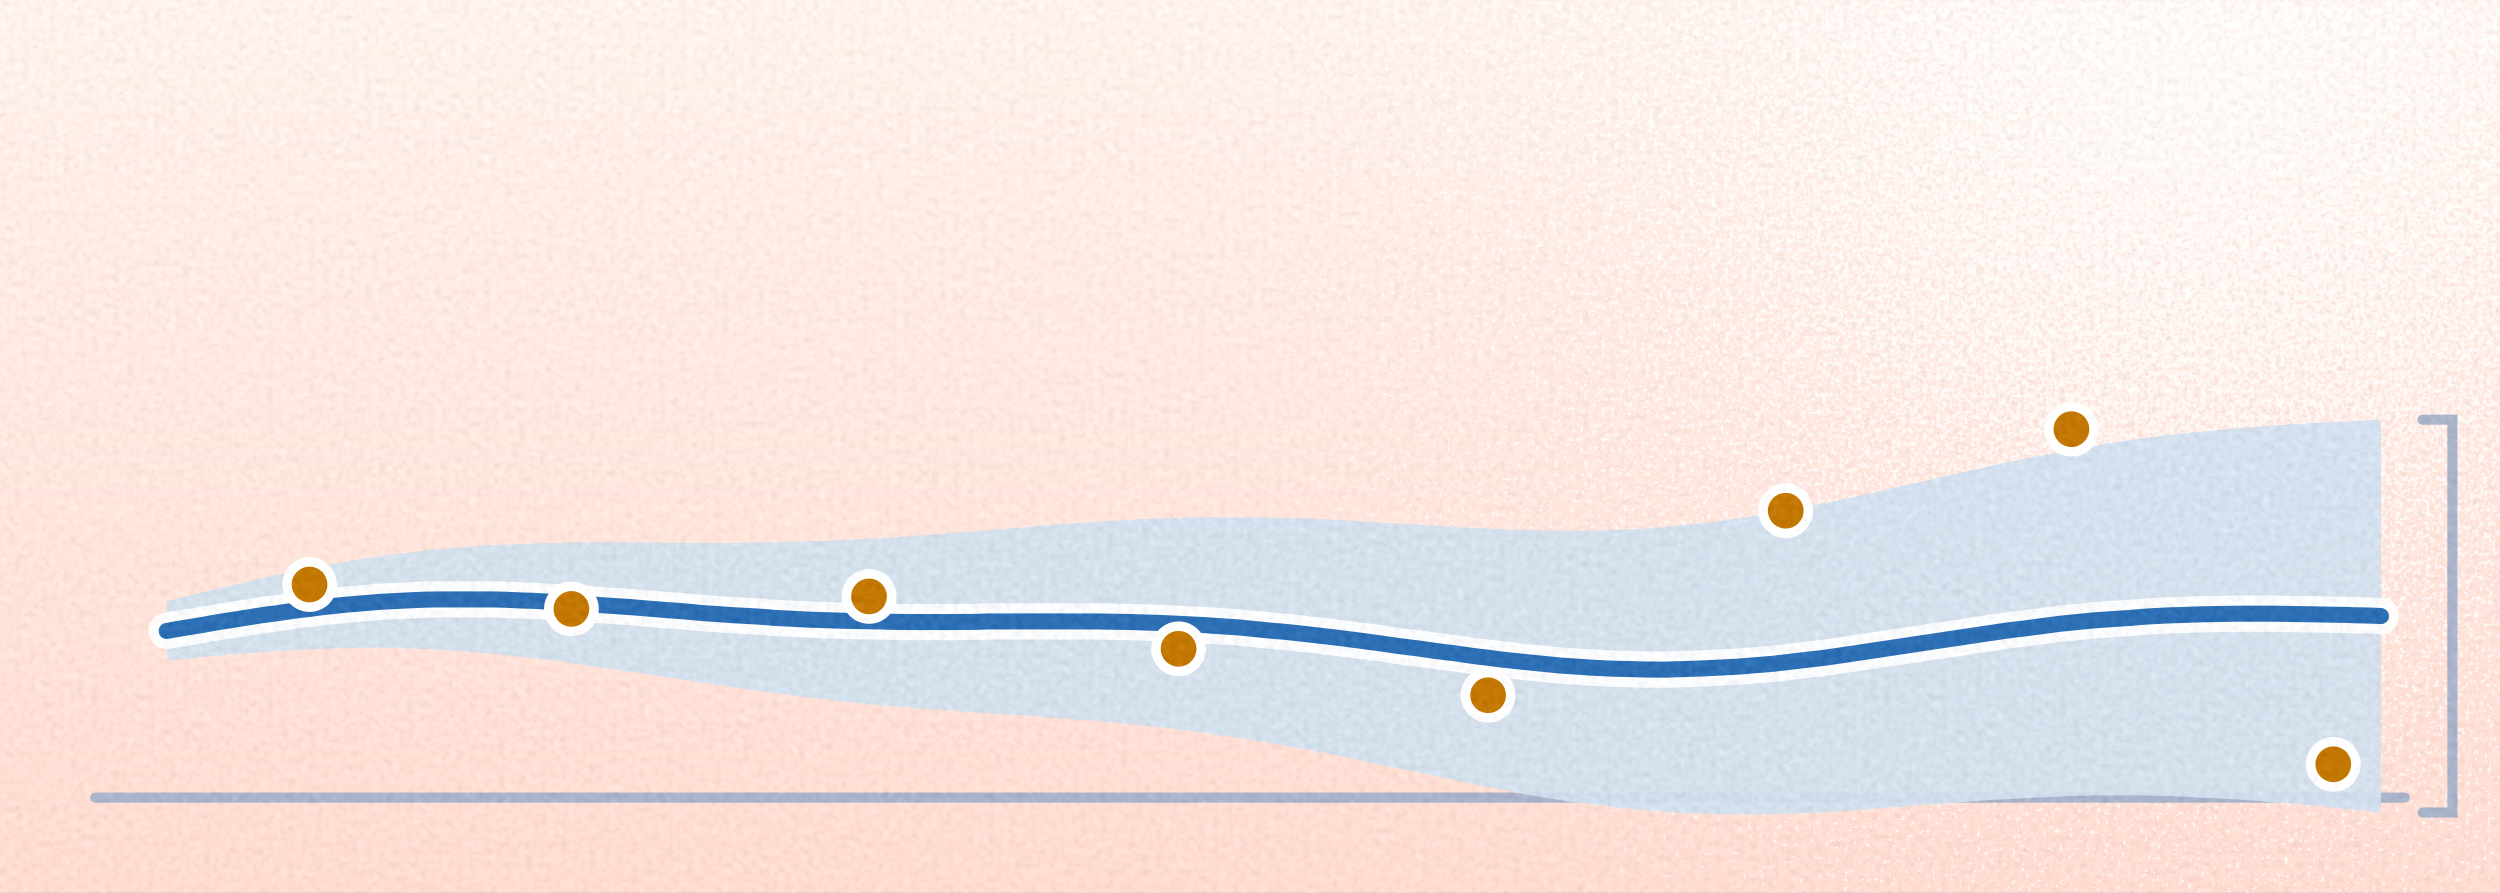
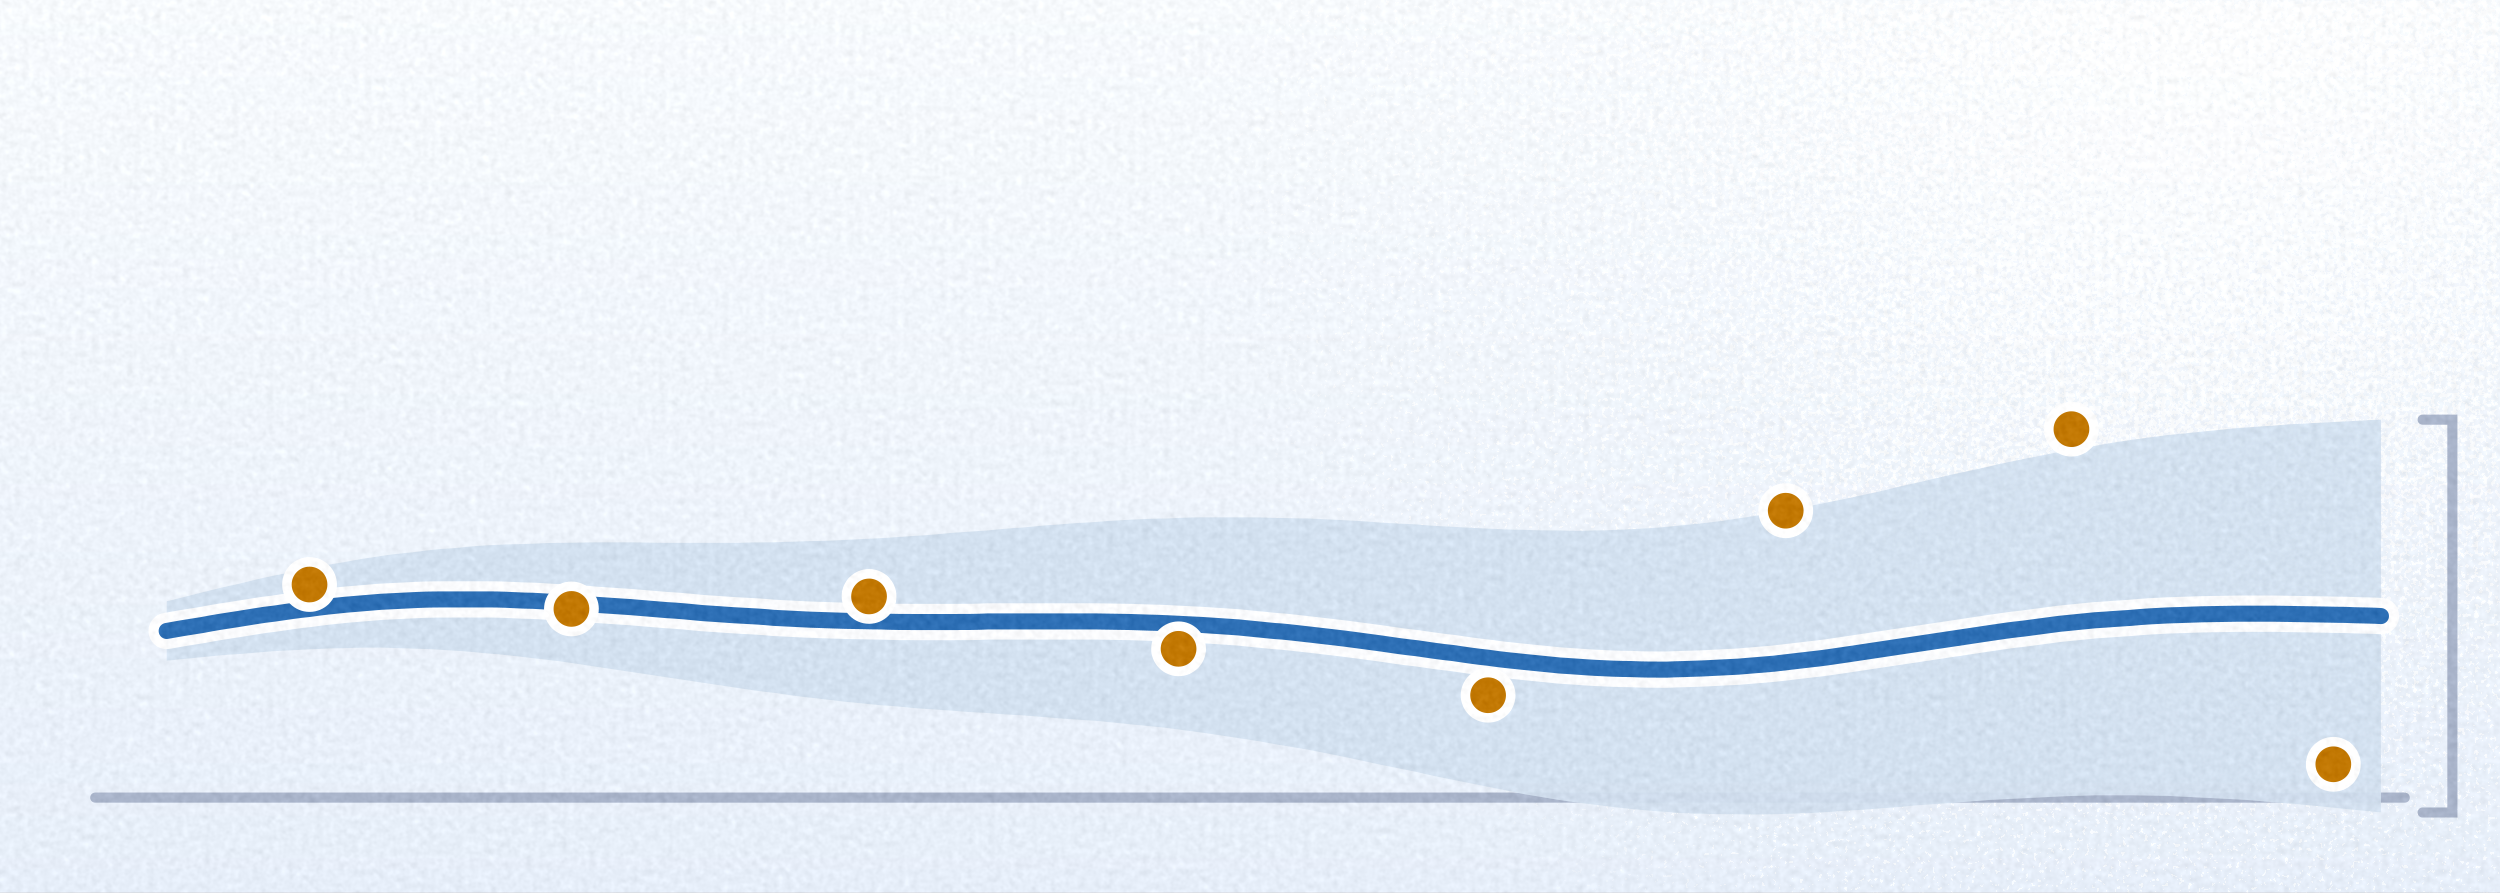
<svg xmlns="http://www.w3.org/2000/svg" viewBox="0 0 420 150" preserveAspectRatio="xMidYMid slice" aria-hidden="true" focusable="false">
  <g filter="url(#s3-gr)">
    <defs>
      <filter id="s3-gr" x="0" y="0" width="100%" height="100%" color-interpolation-filters="sRGB">
        <feTurbulence type="fractalNoise" baseFrequency="0.85" numOctaves="2" seed="3" result="t" />
        <feColorMatrix in="t" type="matrix" values="0.333 0.333 0.333 0 0  0.333 0.333 0.333 0 0  0.333 0.333 0.333 0 0  0 0 0 0 1" result="gri" />
        <feComposite in="SourceGraphic" in2="gri" operator="arithmetic" k1="0" k2="1" k3="0.16" k4="-0.080" result="k" />
        <feComposite in="k" in2="SourceGraphic" operator="in" />
      </filter>
      <linearGradient id="s3-zm" x1="0" y1="0" x2="0" y2="1">
-         <stop offset="0" stop-color="#FFF2EC" />
-         <stop offset="1" stop-color="#FFDBD0" />
+         <stop offset="0" stop-color="#F7FAFD" />
+         <stop offset="1" stop-color="#E6EEF9" />
      </linearGradient>
      <radialGradient id="s3-hg" gradientUnits="userSpaceOnUse" cx="370" cy="15" r="176">
        <stop offset="0.000" stop-color="#fff" stop-opacity="1.000" />
        <stop offset="0.125" stop-color="#fff" stop-opacity="0.829" />
        <stop offset="0.250" stop-color="#fff" stop-opacity="0.668" />
        <stop offset="0.375" stop-color="#fff" stop-opacity="0.518" />
        <stop offset="0.500" stop-color="#fff" stop-opacity="0.379" />
        <stop offset="0.625" stop-color="#fff" stop-opacity="0.253" />
        <stop offset="0.750" stop-color="#fff" stop-opacity="0.144" />
        <stop offset="0.875" stop-color="#fff" stop-opacity="0.054" />
        <stop offset="1.000" stop-color="#fff" stop-opacity="0.000" />
      </radialGradient>
      <filter id="s3-hf" x="189.2" y="-165.4" width="360.8" height="360.8" filterUnits="userSpaceOnUse" color-interpolation-filters="sRGB">
        <feGaussianBlur in="SourceAlpha" stdDeviation="0.4" result="b" />
        <feTurbulence type="fractalNoise" baseFrequency="1.35" numOctaves="3" seed="17" result="t" />
        <feColorMatrix in="t" type="matrix" values="0 0 0 0 0  0 0 0 0 0  0 0 0 0 0  2.2 0 0 0 -0.600" result="nA" />
        <feComposite in="b" in2="nA" operator="arithmetic" k1="0" k2="1" k3="-1" k4="0.0" result="fark" />
        <feComponentTransfer in="fark" result="e">
          <feFuncA type="linear" slope="15" intercept="0" />
        </feComponentTransfer>
        <feFlood flood-color="#FFFFFF" />
        <feComposite in2="e" operator="in" />
      </filter>
    </defs>
    <rect vector-effect="non-scaling-stroke" width="420" height="150" fill="url(#s3-zm)" />
    <circle vector-effect="non-scaling-stroke" cx="370" cy="15" r="176" fill="url(#s3-hg)" filter="url(#s3-hf)" opacity="0.62" />
    <path vector-effect="non-scaling-stroke" d="M16 134H404" stroke="#A9B4CA" stroke-width="1.7" stroke-linecap="round" />
    <path vector-effect="non-scaling-stroke" d="M28,101 C29,100.8 32,100 34,99.5 C36,99 38,98.5 40,98.1 C42,97.6 44,97.1 46,96.7 C48,96.3 50,95.9 52,95.5 C54,95.1 56,94.7 58,94.4 C60,94 62,93.7 64,93.4 C66,93.1 68,92.9 70,92.7 C72,92.4 74,92.2 76,92.1 C78,91.9 80,91.7 82,91.6 C84,91.5 86,91.4 88,91.4 C90,91.3 92,91.2 94,91.2 C96,91.2 98,91.1 100,91.1 C102,91.1 104,91.1 106,91.1 C108,91.1 110,91.2 112,91.2 C114,91.2 116,91.2 118,91.2 C120,91.2 122,91.2 124,91.2 C126,91.1 128,91.1 130,91.1 C132,91 134,91 136,90.9 C138,90.9 140,90.8 142,90.7 C144,90.6 146,90.5 148,90.4 C150,90.3 152,90.1 154,90 C156,89.9 158,89.7 160,89.5 C162,89.4 164,89.2 166,89.1 C168,88.9 170,88.7 172,88.6 C174,88.4 176,88.2 178,88.1 C180,87.9 182,87.8 184,87.7 C186,87.5 188,87.4 190,87.3 C192,87.2 194,87.1 196,87.1 C198,87 200,86.9 202,86.9 C204,86.9 206,86.9 208,86.9 C210,86.9 212,86.9 214,87 C216,87 218,87.1 220,87.1 C222,87.2 224,87.3 226,87.4 C228,87.5 230,87.6 232,87.8 C234,87.9 236,88 238,88.1 C240,88.3 242,88.4 244,88.5 C246,88.6 248,88.7 250,88.8 C252,88.9 254,89 256,89 C258,89.1 260,89.1 262,89.1 C264,89.2 266,89.2 268,89.1 C270,89.1 272,89 274,88.9 C276,88.8 278,88.7 280,88.5 C282,88.3 284,88.1 286,87.9 C288,87.7 290,87.4 292,87.1 C294,86.8 296,86.5 298,86.1 C300,85.8 302,85.4 304,85 C306,84.6 308,84.2 310,83.8 C312,83.4 314,82.9 316,82.5 C318,82 320,81.5 322,81.1 C324,80.6 326,80.2 328,79.7 C330,79.3 332,78.8 334,78.4 C336,77.9 338,77.5 340,77.1 C342,76.7 344,76.3 346,75.9 C348,75.5 350,75.2 352,74.9 C354,74.5 356,74.2 358,73.9 C360,73.6 362,73.4 364,73.1 C366,72.9 368,72.7 370,72.5 C372,72.3 374,72.1 376,71.9 C378,71.8 380,71.6 382,71.5 C384,71.3 386,71.2 388,71.1 C390,71 392,70.9 394,70.8 C396,70.7 399,70.5 400,70.5 L400,136.5 C399,136.4 396,136.1 394,135.9 C392,135.7 390,135.5 388,135.3 C386,135.1 384,134.9 382,134.8 C380,134.6 378,134.4 376,134.3 C374,134.2 372,134.1 370,134 C368,133.9 366,133.8 364,133.7 C362,133.7 360,133.6 358,133.6 C356,133.6 354,133.6 352,133.6 C350,133.7 348,133.7 346,133.8 C344,133.9 342,134 340,134.1 C338,134.2 336,134.3 334,134.4 C332,134.6 330,134.7 328,134.9 C326,135 324,135.2 322,135.3 C320,135.5 318,135.7 316,135.8 C314,136 312,136.1 310,136.2 C308,136.4 306,136.5 304,136.6 C302,136.7 300,136.7 298,136.8 C296,136.8 294,136.9 292,136.8 C290,136.8 288,136.8 286,136.7 C284,136.7 282,136.6 280,136.4 C278,136.3 276,136.1 274,135.9 C272,135.7 270,135.5 268,135.2 C266,135 264,134.7 262,134.4 C260,134.1 258,133.7 256,133.4 C254,133 252,132.6 250,132.2 C248,131.8 246,131.4 244,131 C242,130.6 240,130.2 238,129.7 C236,129.3 234,128.9 232,128.5 C230,128.1 228,127.6 226,127.2 C224,126.8 222,126.4 220,126 C218,125.7 216,125.3 214,125 C212,124.6 210,124.3 208,124 C206,123.7 204,123.4 202,123.1 C200,122.8 198,122.6 196,122.3 C194,122.1 192,121.9 190,121.7 C188,121.5 186,121.3 184,121.1 C182,121 180,120.8 178,120.7 C176,120.5 174,120.4 172,120.2 C170,120.1 168,120 166,119.8 C164,119.7 162,119.6 160,119.4 C158,119.3 156,119.1 154,119 C152,118.8 150,118.6 148,118.5 C146,118.3 144,118.1 142,117.9 C140,117.7 138,117.4 136,117.2 C134,117 132,116.7 130,116.4 C128,116.2 126,115.9 124,115.6 C122,115.3 120,115 118,114.7 C116,114.4 114,114.1 112,113.8 C110,113.5 108,113.2 106,112.9 C104,112.6 102,112.3 100,112 C98,111.7 96,111.4 94,111.1 C92,110.9 90,110.6 88,110.4 C86,110.2 84,109.9 82,109.8 C80,109.6 78,109.4 76,109.3 C74,109.2 72,109 70,109 C68,108.9 66,108.9 64,108.8 C62,108.8 60,108.8 58,108.9 C56,108.9 54,109 52,109.1 C50,109.2 48,109.3 46,109.4 C44,109.6 42,109.7 40,109.9 C38,110 36,110.2 34,110.4 C32,110.6 29,110.9 28,111 Z" fill="#fff" fill-opacity=".90" />
    <path vector-effect="non-scaling-stroke" d="M28,101 C29,100.8 32,100 34,99.5 C36,99 38,98.5 40,98.1 C42,97.6 44,97.1 46,96.7 C48,96.3 50,95.9 52,95.5 C54,95.1 56,94.7 58,94.4 C60,94 62,93.7 64,93.4 C66,93.1 68,92.9 70,92.7 C72,92.4 74,92.2 76,92.1 C78,91.9 80,91.7 82,91.6 C84,91.5 86,91.4 88,91.4 C90,91.3 92,91.2 94,91.2 C96,91.2 98,91.1 100,91.1 C102,91.1 104,91.1 106,91.1 C108,91.1 110,91.2 112,91.2 C114,91.2 116,91.2 118,91.2 C120,91.2 122,91.2 124,91.2 C126,91.1 128,91.1 130,91.1 C132,91 134,91 136,90.9 C138,90.9 140,90.8 142,90.7 C144,90.6 146,90.5 148,90.4 C150,90.3 152,90.1 154,90 C156,89.9 158,89.7 160,89.5 C162,89.4 164,89.2 166,89.1 C168,88.9 170,88.7 172,88.6 C174,88.4 176,88.2 178,88.1 C180,87.9 182,87.8 184,87.7 C186,87.5 188,87.4 190,87.3 C192,87.2 194,87.1 196,87.1 C198,87 200,86.9 202,86.9 C204,86.9 206,86.9 208,86.9 C210,86.9 212,86.9 214,87 C216,87 218,87.1 220,87.1 C222,87.2 224,87.3 226,87.4 C228,87.5 230,87.6 232,87.8 C234,87.9 236,88 238,88.1 C240,88.3 242,88.4 244,88.5 C246,88.6 248,88.7 250,88.8 C252,88.9 254,89 256,89 C258,89.1 260,89.1 262,89.1 C264,89.2 266,89.2 268,89.1 C270,89.1 272,89 274,88.9 C276,88.8 278,88.7 280,88.5 C282,88.3 284,88.1 286,87.9 C288,87.7 290,87.4 292,87.1 C294,86.8 296,86.5 298,86.1 C300,85.8 302,85.4 304,85 C306,84.6 308,84.2 310,83.8 C312,83.4 314,82.9 316,82.5 C318,82 320,81.5 322,81.1 C324,80.6 326,80.2 328,79.7 C330,79.3 332,78.8 334,78.4 C336,77.9 338,77.5 340,77.1 C342,76.7 344,76.3 346,75.9 C348,75.5 350,75.2 352,74.9 C354,74.5 356,74.2 358,73.9 C360,73.6 362,73.4 364,73.1 C366,72.9 368,72.7 370,72.5 C372,72.3 374,72.1 376,71.9 C378,71.8 380,71.6 382,71.5 C384,71.3 386,71.2 388,71.1 C390,71 392,70.9 394,70.8 C396,70.7 399,70.5 400,70.5 L400,136.5 C399,136.4 396,136.1 394,135.9 C392,135.7 390,135.5 388,135.3 C386,135.1 384,134.9 382,134.8 C380,134.6 378,134.4 376,134.3 C374,134.2 372,134.1 370,134 C368,133.9 366,133.8 364,133.7 C362,133.7 360,133.6 358,133.6 C356,133.6 354,133.6 352,133.6 C350,133.7 348,133.7 346,133.8 C344,133.9 342,134 340,134.1 C338,134.2 336,134.3 334,134.4 C332,134.6 330,134.7 328,134.9 C326,135 324,135.2 322,135.3 C320,135.5 318,135.7 316,135.8 C314,136 312,136.1 310,136.2 C308,136.4 306,136.5 304,136.6 C302,136.7 300,136.7 298,136.8 C296,136.8 294,136.9 292,136.8 C290,136.8 288,136.8 286,136.7 C284,136.7 282,136.6 280,136.4 C278,136.3 276,136.1 274,135.9 C272,135.7 270,135.5 268,135.2 C266,135 264,134.7 262,134.4 C260,134.1 258,133.7 256,133.4 C254,133 252,132.6 250,132.2 C248,131.8 246,131.4 244,131 C242,130.6 240,130.2 238,129.7 C236,129.3 234,128.9 232,128.5 C230,128.1 228,127.6 226,127.2 C224,126.8 222,126.4 220,126 C218,125.7 216,125.3 214,125 C212,124.6 210,124.3 208,124 C206,123.7 204,123.4 202,123.1 C200,122.8 198,122.6 196,122.3 C194,122.1 192,121.9 190,121.7 C188,121.5 186,121.3 184,121.1 C182,121 180,120.8 178,120.7 C176,120.5 174,120.4 172,120.2 C170,120.1 168,120 166,119.8 C164,119.7 162,119.6 160,119.4 C158,119.3 156,119.1 154,119 C152,118.8 150,118.6 148,118.5 C146,118.3 144,118.1 142,117.9 C140,117.7 138,117.4 136,117.2 C134,117 132,116.7 130,116.4 C128,116.2 126,115.9 124,115.6 C122,115.3 120,115 118,114.7 C116,114.4 114,114.1 112,113.8 C110,113.5 108,113.2 106,112.9 C104,112.6 102,112.3 100,112 C98,111.7 96,111.4 94,111.1 C92,110.9 90,110.6 88,110.4 C86,110.2 84,109.9 82,109.8 C80,109.6 78,109.4 76,109.3 C74,109.2 72,109 70,109 C68,108.9 66,108.9 64,108.8 C62,108.8 60,108.8 58,108.9 C56,108.9 54,109 52,109.1 C50,109.2 48,109.3 46,109.4 C44,109.6 42,109.7 40,109.9 C38,110 36,110.2 34,110.4 C32,110.6 29,110.9 28,111 Z" fill="#2D6FB5" fill-opacity=".20" />
    <path vector-effect="non-scaling-stroke" d="M407,70.5h5V136.5h-5" fill="none" stroke="#A9B4CA" stroke-width="1.7" stroke-linecap="round" />
    <path vector-effect="non-scaling-stroke" d="M28,106 C29,105.8 32,105.3 34,105 C36,104.6 38,104.3 40,104 C42,103.7 44,103.3 46,103.1 C48,102.8 50,102.5 52,102.3 C54,102 56,101.8 58,101.6 C60,101.4 62,101.3 64,101.1 C66,101 68,100.9 70,100.8 C72,100.7 74,100.7 76,100.7 C78,100.7 80,100.7 82,100.7 C84,100.7 86,100.8 88,100.9 C90,100.9 92,101.1 94,101.2 C96,101.3 98,101.4 100,101.6 C102,101.7 104,101.9 106,102 C108,102.2 110,102.3 112,102.5 C114,102.6 116,102.8 118,103 C120,103.1 122,103.3 124,103.4 C126,103.5 128,103.6 130,103.8 C132,103.9 134,104 136,104.1 C138,104.2 140,104.2 142,104.3 C144,104.3 146,104.4 148,104.4 C150,104.5 152,104.5 154,104.5 C156,104.5 158,104.5 160,104.5 C162,104.5 164,104.5 166,104.4 C168,104.4 170,104.4 172,104.4 C174,104.4 176,104.4 178,104.4 C180,104.4 182,104.4 184,104.4 C186,104.4 188,104.5 190,104.5 C192,104.6 194,104.6 196,104.7 C198,104.8 200,104.9 202,105 C204,105.1 206,105.3 208,105.4 C210,105.6 212,105.8 214,106 C216,106.1 218,106.4 220,106.6 C222,106.8 224,107.1 226,107.3 C228,107.6 230,107.8 232,108.1 C234,108.4 236,108.7 238,108.9 C240,109.2 242,109.5 244,109.7 C246,110 248,110.3 250,110.5 C252,110.8 254,111 256,111.2 C258,111.4 260,111.6 262,111.8 C264,111.9 266,112.1 268,112.2 C270,112.3 272,112.4 274,112.4 C276,112.5 278,112.5 280,112.5 C282,112.4 284,112.4 286,112.3 C288,112.2 290,112.1 292,112 C294,111.8 296,111.7 298,111.5 C300,111.3 302,111 304,110.8 C306,110.6 308,110.3 310,110 C312,109.7 314,109.4 316,109.1 C318,108.8 320,108.5 322,108.2 C324,107.9 326,107.6 328,107.3 C330,107 332,106.7 334,106.4 C336,106.1 338,105.8 340,105.6 C342,105.3 344,105.1 346,104.8 C348,104.6 350,104.4 352,104.2 C354,104.1 356,103.9 358,103.8 C360,103.6 362,103.5 364,103.4 C366,103.3 368,103.3 370,103.2 C372,103.2 374,103.1 376,103.1 C378,103.1 380,103.1 382,103.1 C384,103.1 386,103.2 388,103.2 C390,103.2 392,103.3 394,103.3 C396,103.4 399,103.4 400,103.5" fill="none" stroke="#fff" stroke-opacity="0.88" stroke-width="6.1" stroke-linecap="round" stroke-linejoin="round" />
    <path vector-effect="non-scaling-stroke" d="M28,106 C29,105.8 32,105.3 34,105 C36,104.6 38,104.3 40,104 C42,103.7 44,103.3 46,103.1 C48,102.8 50,102.5 52,102.3 C54,102 56,101.8 58,101.6 C60,101.4 62,101.3 64,101.1 C66,101 68,100.9 70,100.8 C72,100.7 74,100.7 76,100.7 C78,100.7 80,100.7 82,100.7 C84,100.7 86,100.8 88,100.9 C90,100.9 92,101.1 94,101.2 C96,101.3 98,101.4 100,101.6 C102,101.7 104,101.9 106,102 C108,102.2 110,102.3 112,102.5 C114,102.6 116,102.8 118,103 C120,103.1 122,103.3 124,103.4 C126,103.5 128,103.6 130,103.8 C132,103.9 134,104 136,104.1 C138,104.2 140,104.2 142,104.3 C144,104.3 146,104.4 148,104.4 C150,104.5 152,104.5 154,104.5 C156,104.5 158,104.5 160,104.5 C162,104.5 164,104.5 166,104.4 C168,104.4 170,104.4 172,104.4 C174,104.4 176,104.4 178,104.4 C180,104.4 182,104.4 184,104.4 C186,104.4 188,104.5 190,104.5 C192,104.6 194,104.6 196,104.7 C198,104.8 200,104.9 202,105 C204,105.1 206,105.3 208,105.4 C210,105.6 212,105.8 214,106 C216,106.1 218,106.4 220,106.6 C222,106.8 224,107.1 226,107.3 C228,107.6 230,107.8 232,108.1 C234,108.4 236,108.7 238,108.9 C240,109.2 242,109.5 244,109.7 C246,110 248,110.3 250,110.5 C252,110.8 254,111 256,111.2 C258,111.4 260,111.6 262,111.8 C264,111.9 266,112.1 268,112.2 C270,112.3 272,112.4 274,112.4 C276,112.5 278,112.5 280,112.5 C282,112.4 284,112.4 286,112.3 C288,112.2 290,112.1 292,112 C294,111.8 296,111.7 298,111.5 C300,111.3 302,111 304,110.8 C306,110.6 308,110.3 310,110 C312,109.7 314,109.4 316,109.1 C318,108.8 320,108.5 322,108.2 C324,107.9 326,107.6 328,107.3 C330,107 332,106.7 334,106.4 C336,106.1 338,105.8 340,105.6 C342,105.3 344,105.1 346,104.8 C348,104.6 350,104.4 352,104.2 C354,104.1 356,103.9 358,103.8 C360,103.6 362,103.5 364,103.4 C366,103.3 368,103.3 370,103.2 C372,103.2 374,103.1 376,103.1 C378,103.1 380,103.1 382,103.1 C384,103.1 386,103.2 388,103.2 C390,103.2 392,103.3 394,103.3 C396,103.4 399,103.4 400,103.5" fill="none" stroke="#2D6FB5" stroke-width="2.7" stroke-linecap="round" stroke-linejoin="round" />
    <circle vector-effect="non-scaling-stroke" cx="52" cy="98.2" r="3.8" fill="#C27803" stroke="#fff" stroke-width="1.6" />
    <circle vector-effect="non-scaling-stroke" cx="96" cy="102.3" r="3.8" fill="#C27803" stroke="#fff" stroke-width="1.6" />
    <circle vector-effect="non-scaling-stroke" cx="146" cy="100.2" r="3.8" fill="#C27803" stroke="#fff" stroke-width="1.6" />
    <circle vector-effect="non-scaling-stroke" cx="198" cy="109" r="3.8" fill="#C27803" stroke="#fff" stroke-width="1.6" />
    <circle vector-effect="non-scaling-stroke" cx="250" cy="116.8" r="3.8" fill="#C27803" stroke="#fff" stroke-width="1.6" />
    <circle vector-effect="non-scaling-stroke" cx="300" cy="85.8" r="3.8" fill="#C27803" stroke="#fff" stroke-width="1.6" />
    <circle vector-effect="non-scaling-stroke" cx="348" cy="72.1" r="3.8" fill="#C27803" stroke="#fff" stroke-width="1.6" />
    <circle vector-effect="non-scaling-stroke" cx="392" cy="128.4" r="3.8" fill="#C27803" stroke="#fff" stroke-width="1.6" />
  </g>
</svg>
